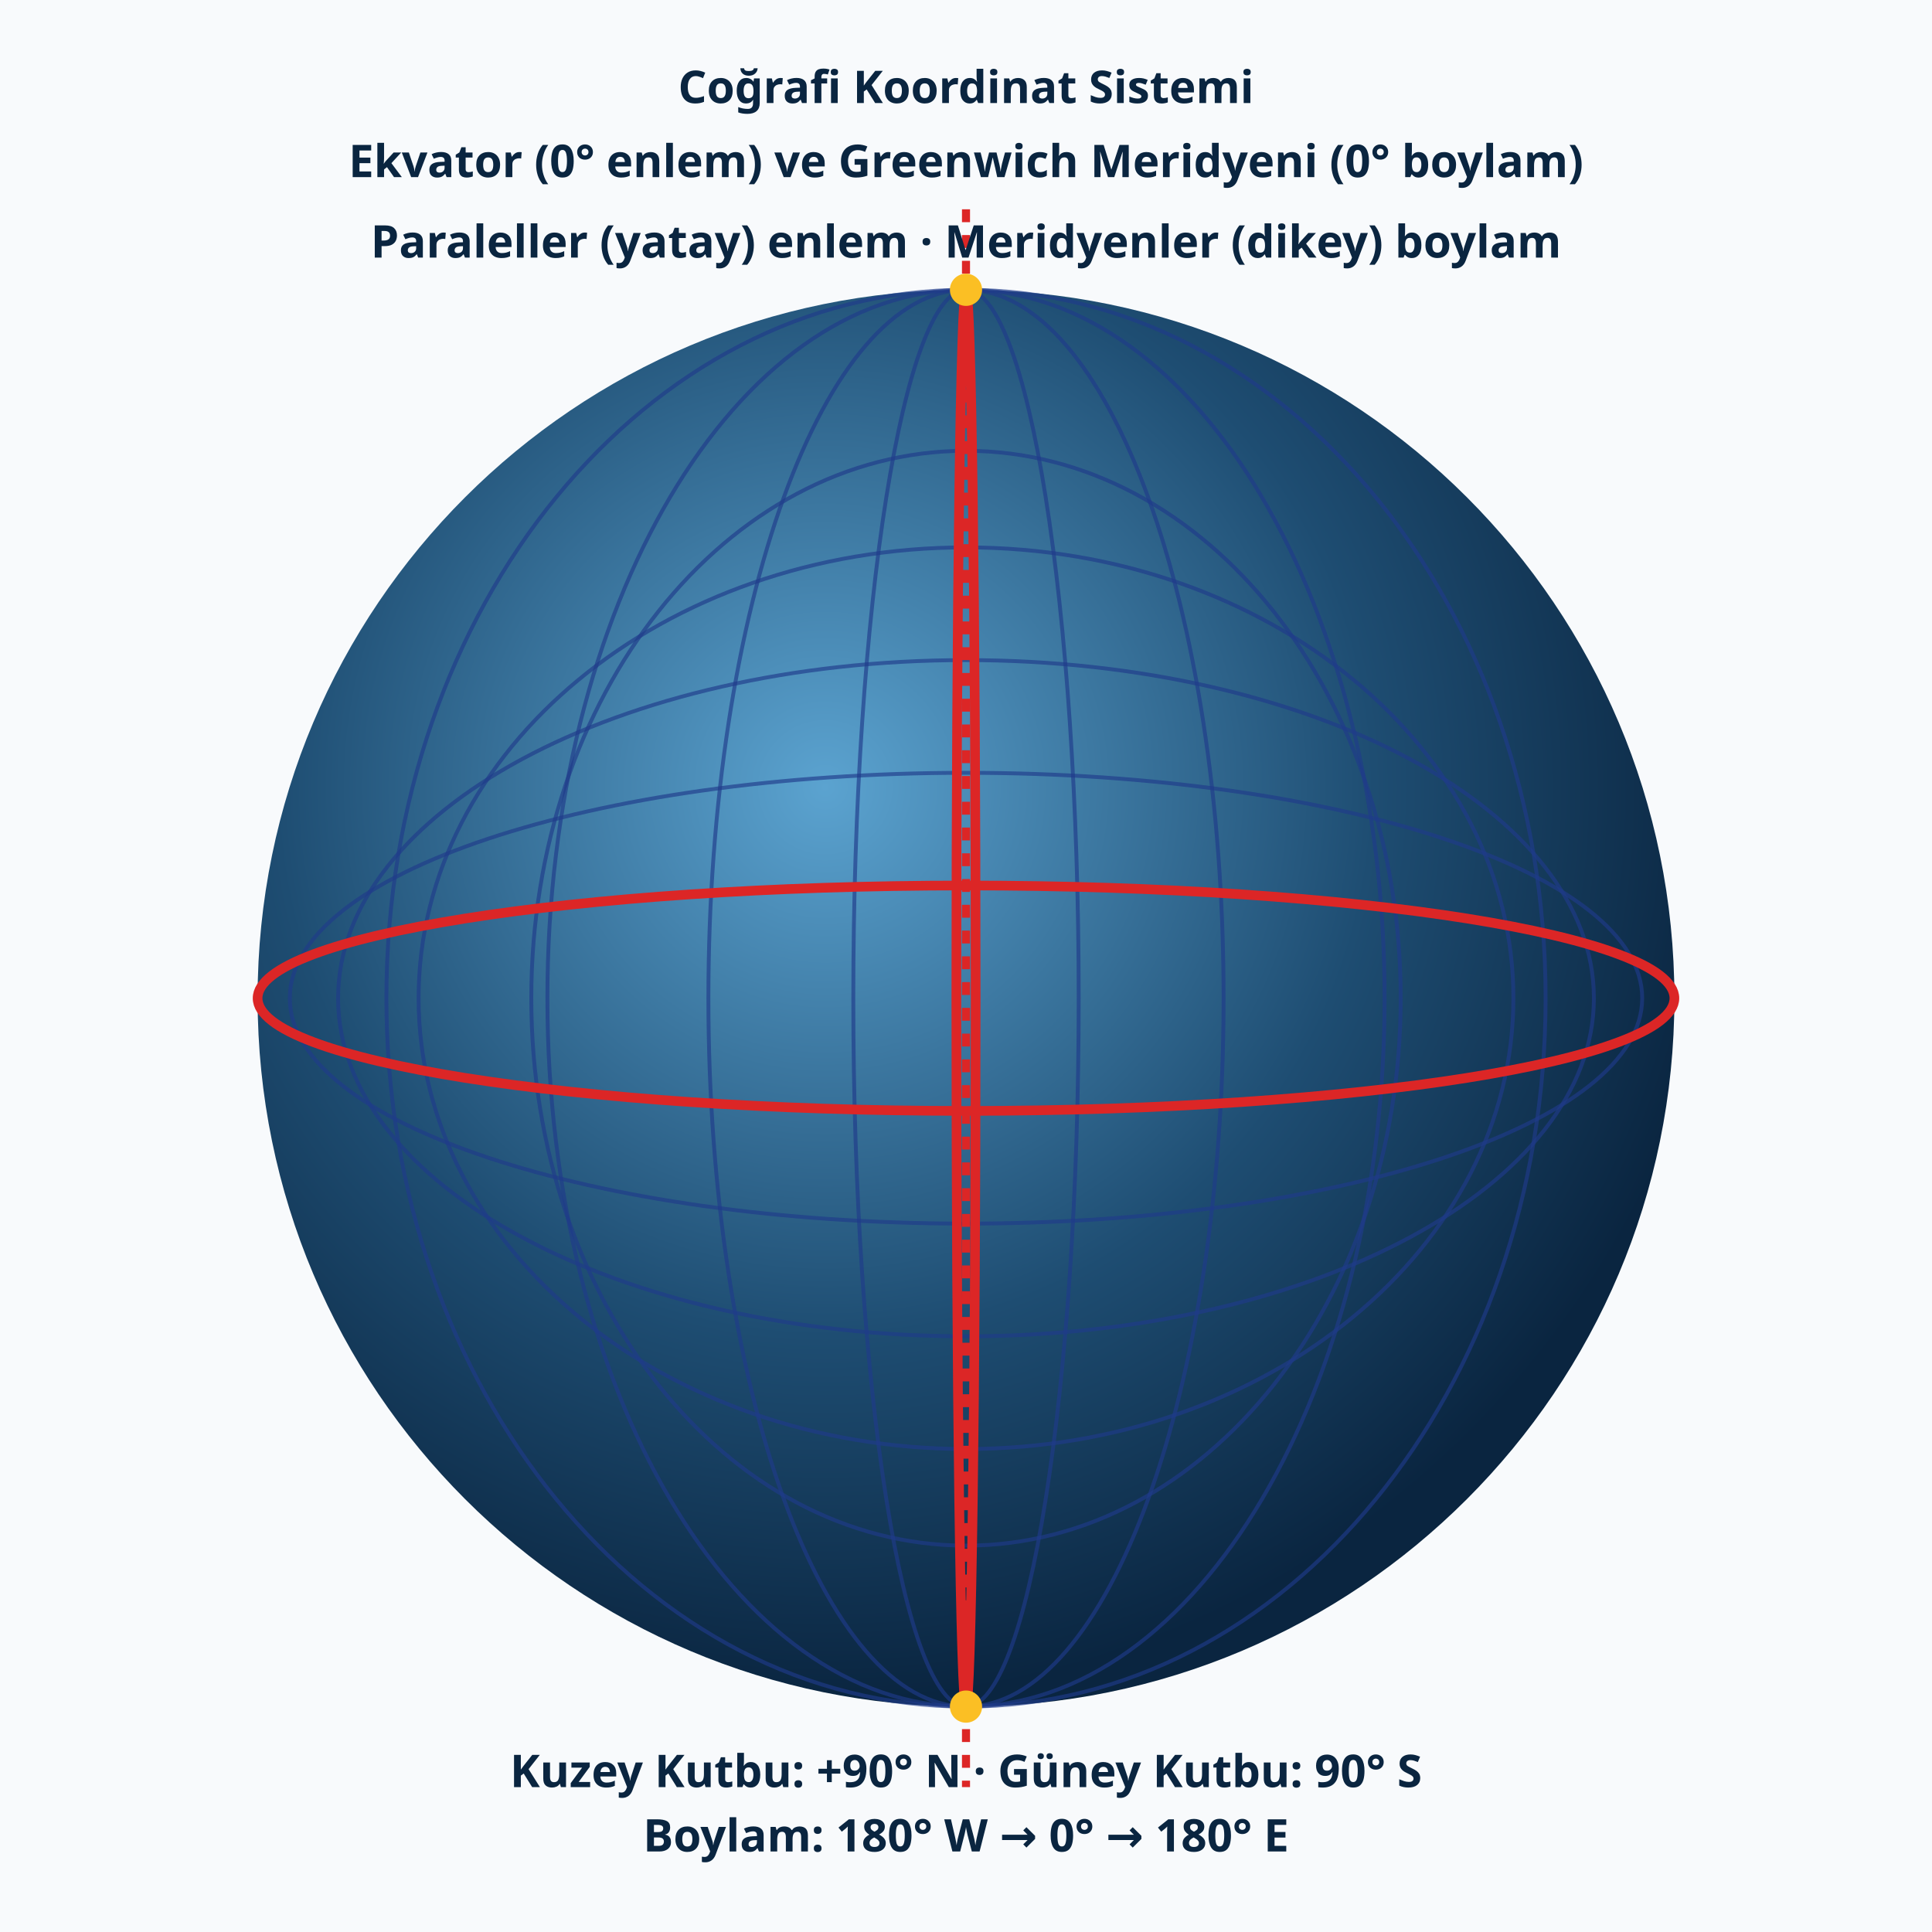
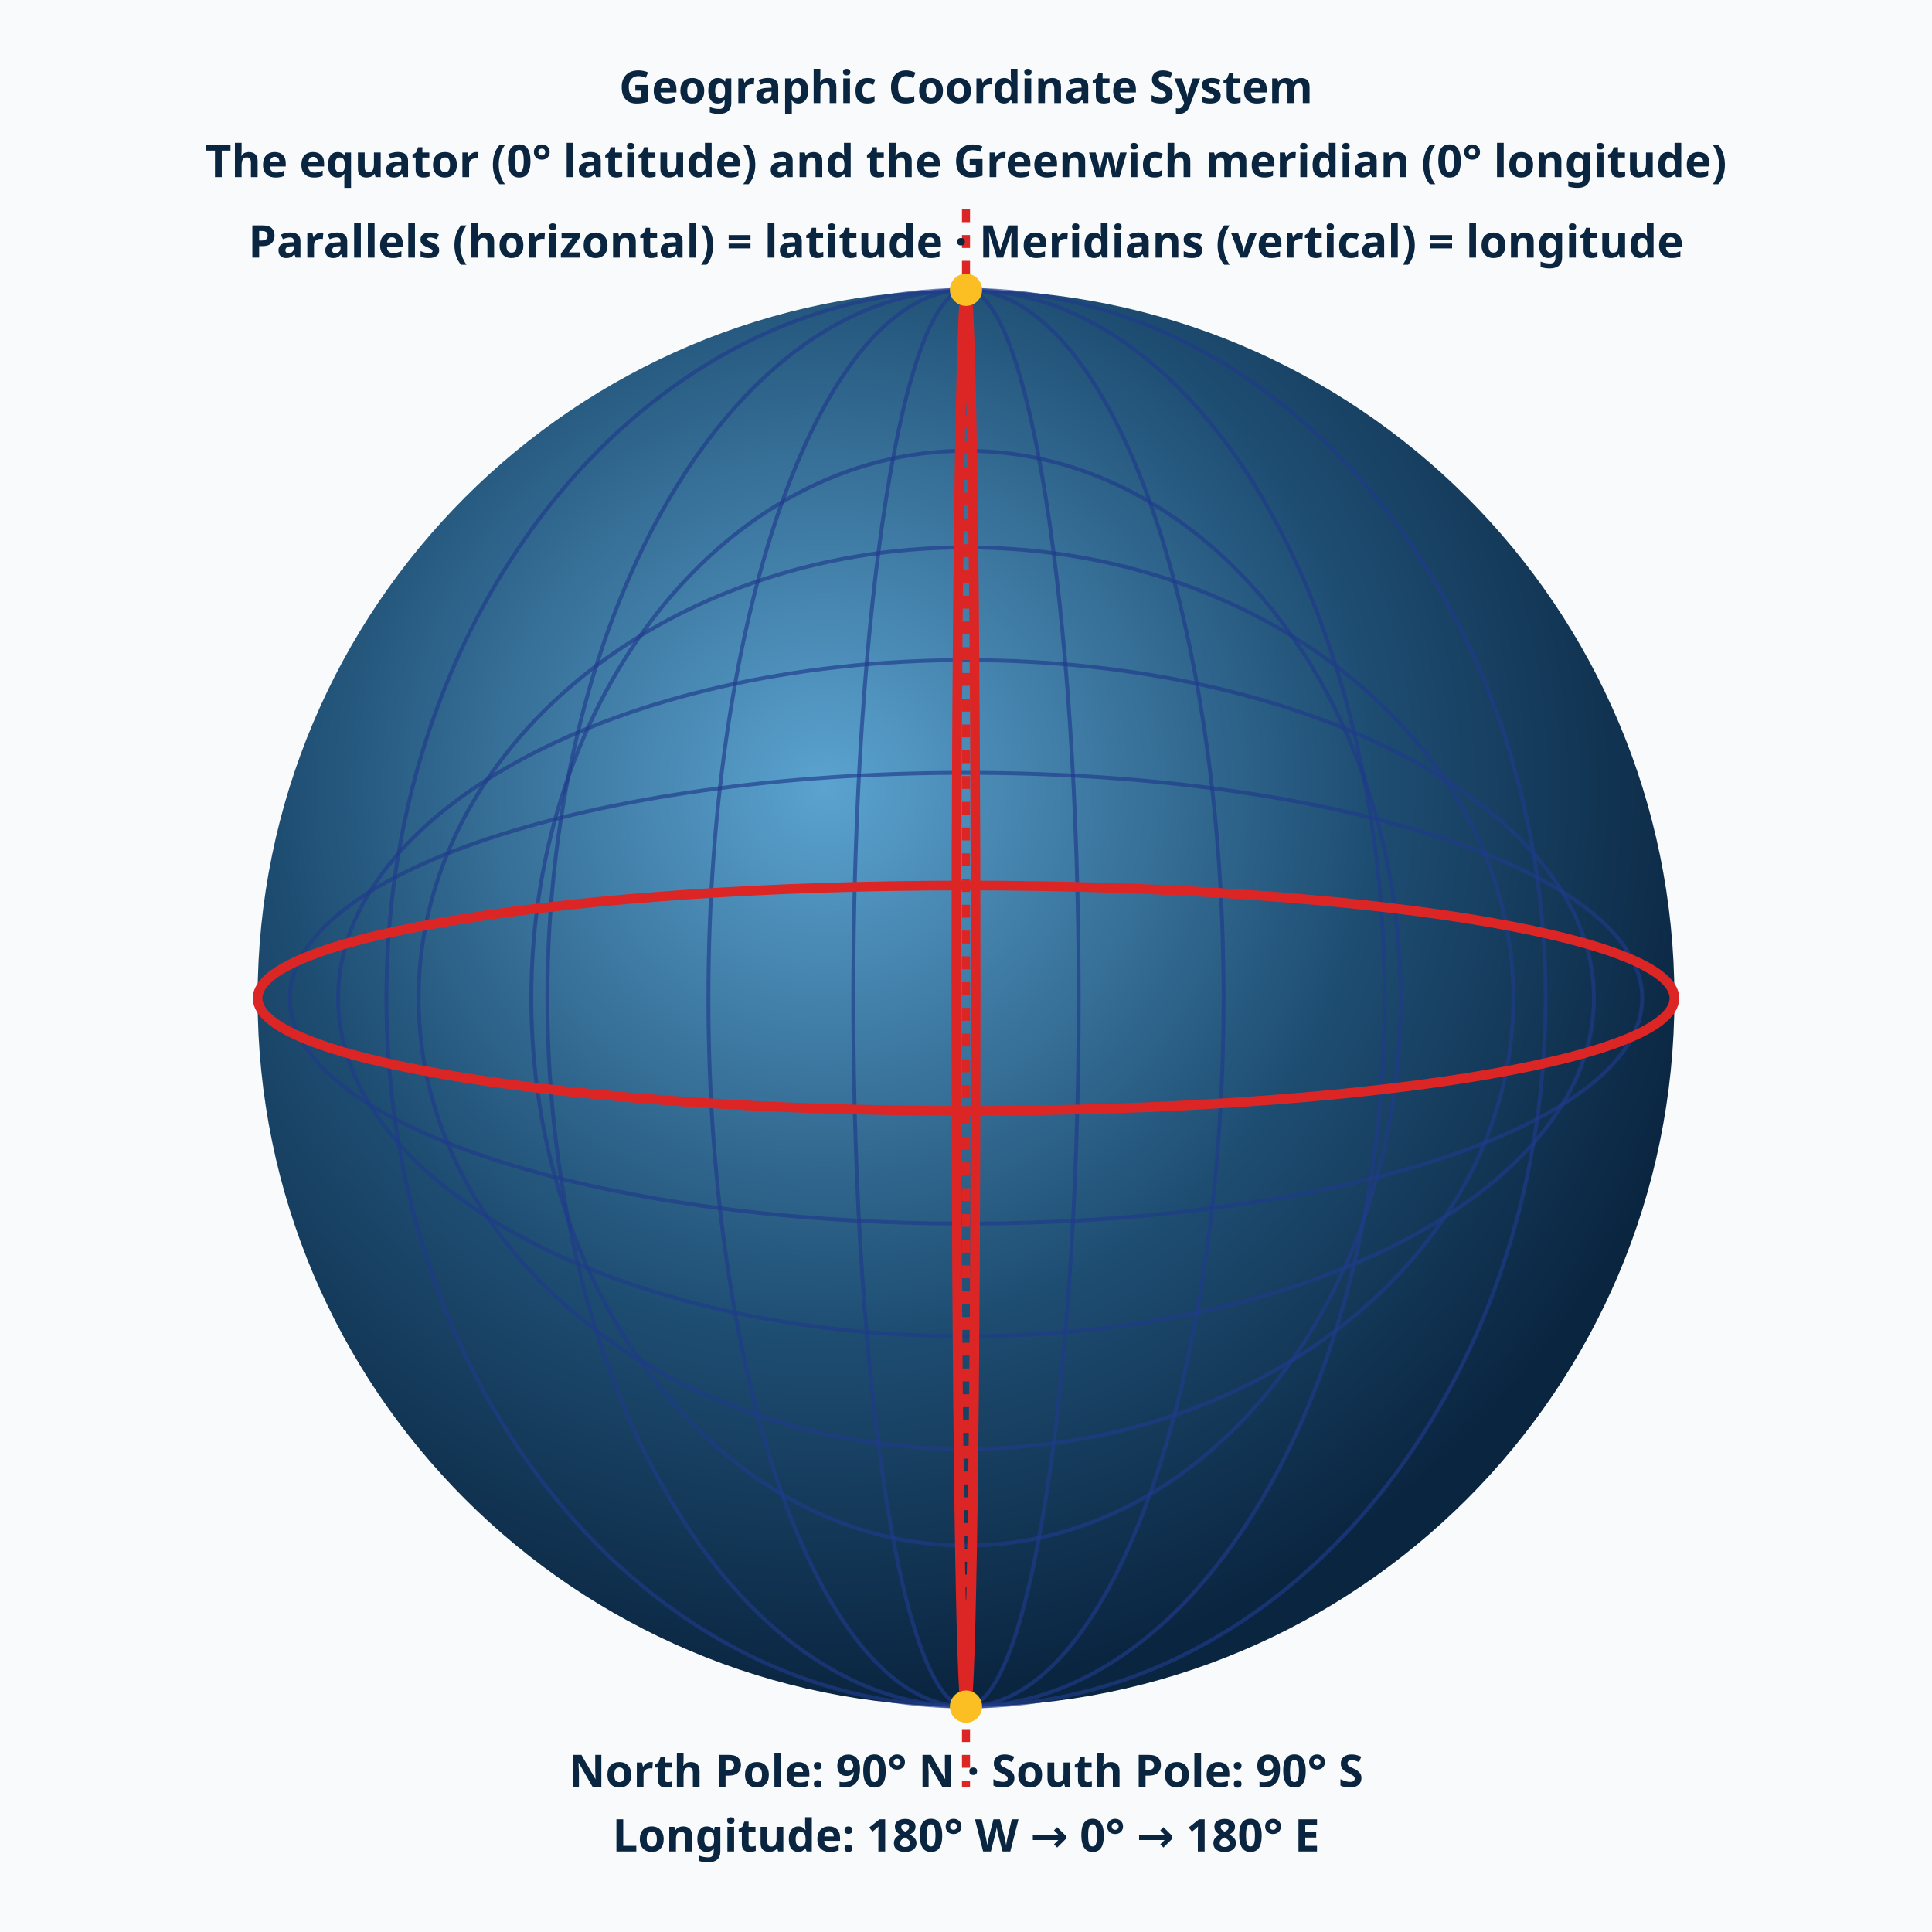
<svg xmlns="http://www.w3.org/2000/svg" viewBox="0 0 600 600">
  <defs>
    <radialGradient id="earth" cx="40%" cy="35%" r="65%">
      <stop offset="0%" stop-color="#5ba3d0" />
      <stop offset="60%" stop-color="#1e4d72" />
      <stop offset="100%" stop-color="#0a2540" />
    </radialGradient>
    <style>
      .lbl{font:14px sans-serif;fill:#0a2540;font-weight:600}
      .axis{stroke:#dc2626;stroke-width:2.5;fill:none}
      .merid{stroke:#1e3a8a;stroke-width:1.2;fill:none;opacity:.65}
      .para{stroke:#1e3a8a;stroke-width:1.2;fill:none;opacity:.65}
    </style>
  </defs>
  <rect width="600" height="600" fill="#f8fafc" />
-   <text x="300" y="32" text-anchor="middle" class="lbl" font-size="18">Coğrafi Koordinat Sistemi</text>
+   <text x="300" y="32" text-anchor="middle" class="lbl" font-size="18">Geographic Coordinate System</text>
  <g transform="translate(300 310)">
    <circle r="220" fill="url(#earth)" />
    <ellipse rx="220" ry="35" class="para" />
    <ellipse rx="210" ry="70" class="para" />
    <ellipse rx="195" ry="105" class="para" />
    <ellipse rx="170" ry="140" class="para" />
    <ellipse rx="135" ry="170" class="para" />
    <ellipse rx="35" ry="220" class="merid" />
    <ellipse rx="80" ry="220" class="merid" />
    <ellipse rx="130" ry="220" class="merid" />
    <ellipse rx="180" ry="220" class="merid" />
    <ellipse rx="220" ry="35" stroke="#dc2626" stroke-width="3" fill="none" />
    <ellipse rx="3" ry="220" stroke="#dc2626" stroke-width="3" fill="none" />
    <line x1="0" y1="-245" x2="0" y2="245" class="axis" stroke-dasharray="4 4" />
    <circle cx="0" cy="-220" r="5" fill="#fbbf24" />
    <circle cx="0" cy="220" r="5" fill="#fbbf24" />
  </g>
-   <text x="300" y="55" text-anchor="middle" class="lbl" fill="#dc2626">Ekvator (0° enlem) ve Greenwich Meridyeni (0° boylam)</text>
-   <text x="300" y="80" text-anchor="middle" class="lbl">Paraleller (yatay) enlem · Meridyenler (dikey) boylam</text>
-   <text x="300" y="555" text-anchor="middle" class="lbl">Kuzey Kutbu: +90° N · Güney Kutbu: 90° S</text>
-   <text x="300" y="575" text-anchor="middle" class="lbl">Boylam: 180° W → 0° → 180° E</text>
+   <text x="300" y="55" text-anchor="middle" class="lbl" fill="#dc2626">The equator (0° latitude) and the Greenwich meridian (0° longitude)</text>
+   <text x="300" y="80" text-anchor="middle" class="lbl">Parallels (horizontal) = latitude · Meridians (vertical) = longitude</text>
+   <text x="300" y="555" text-anchor="middle" class="lbl">North Pole: 90° N · South Pole: 90° S</text>
+   <text x="300" y="575" text-anchor="middle" class="lbl">Longitude: 180° W → 0° → 180° E</text>
</svg>
